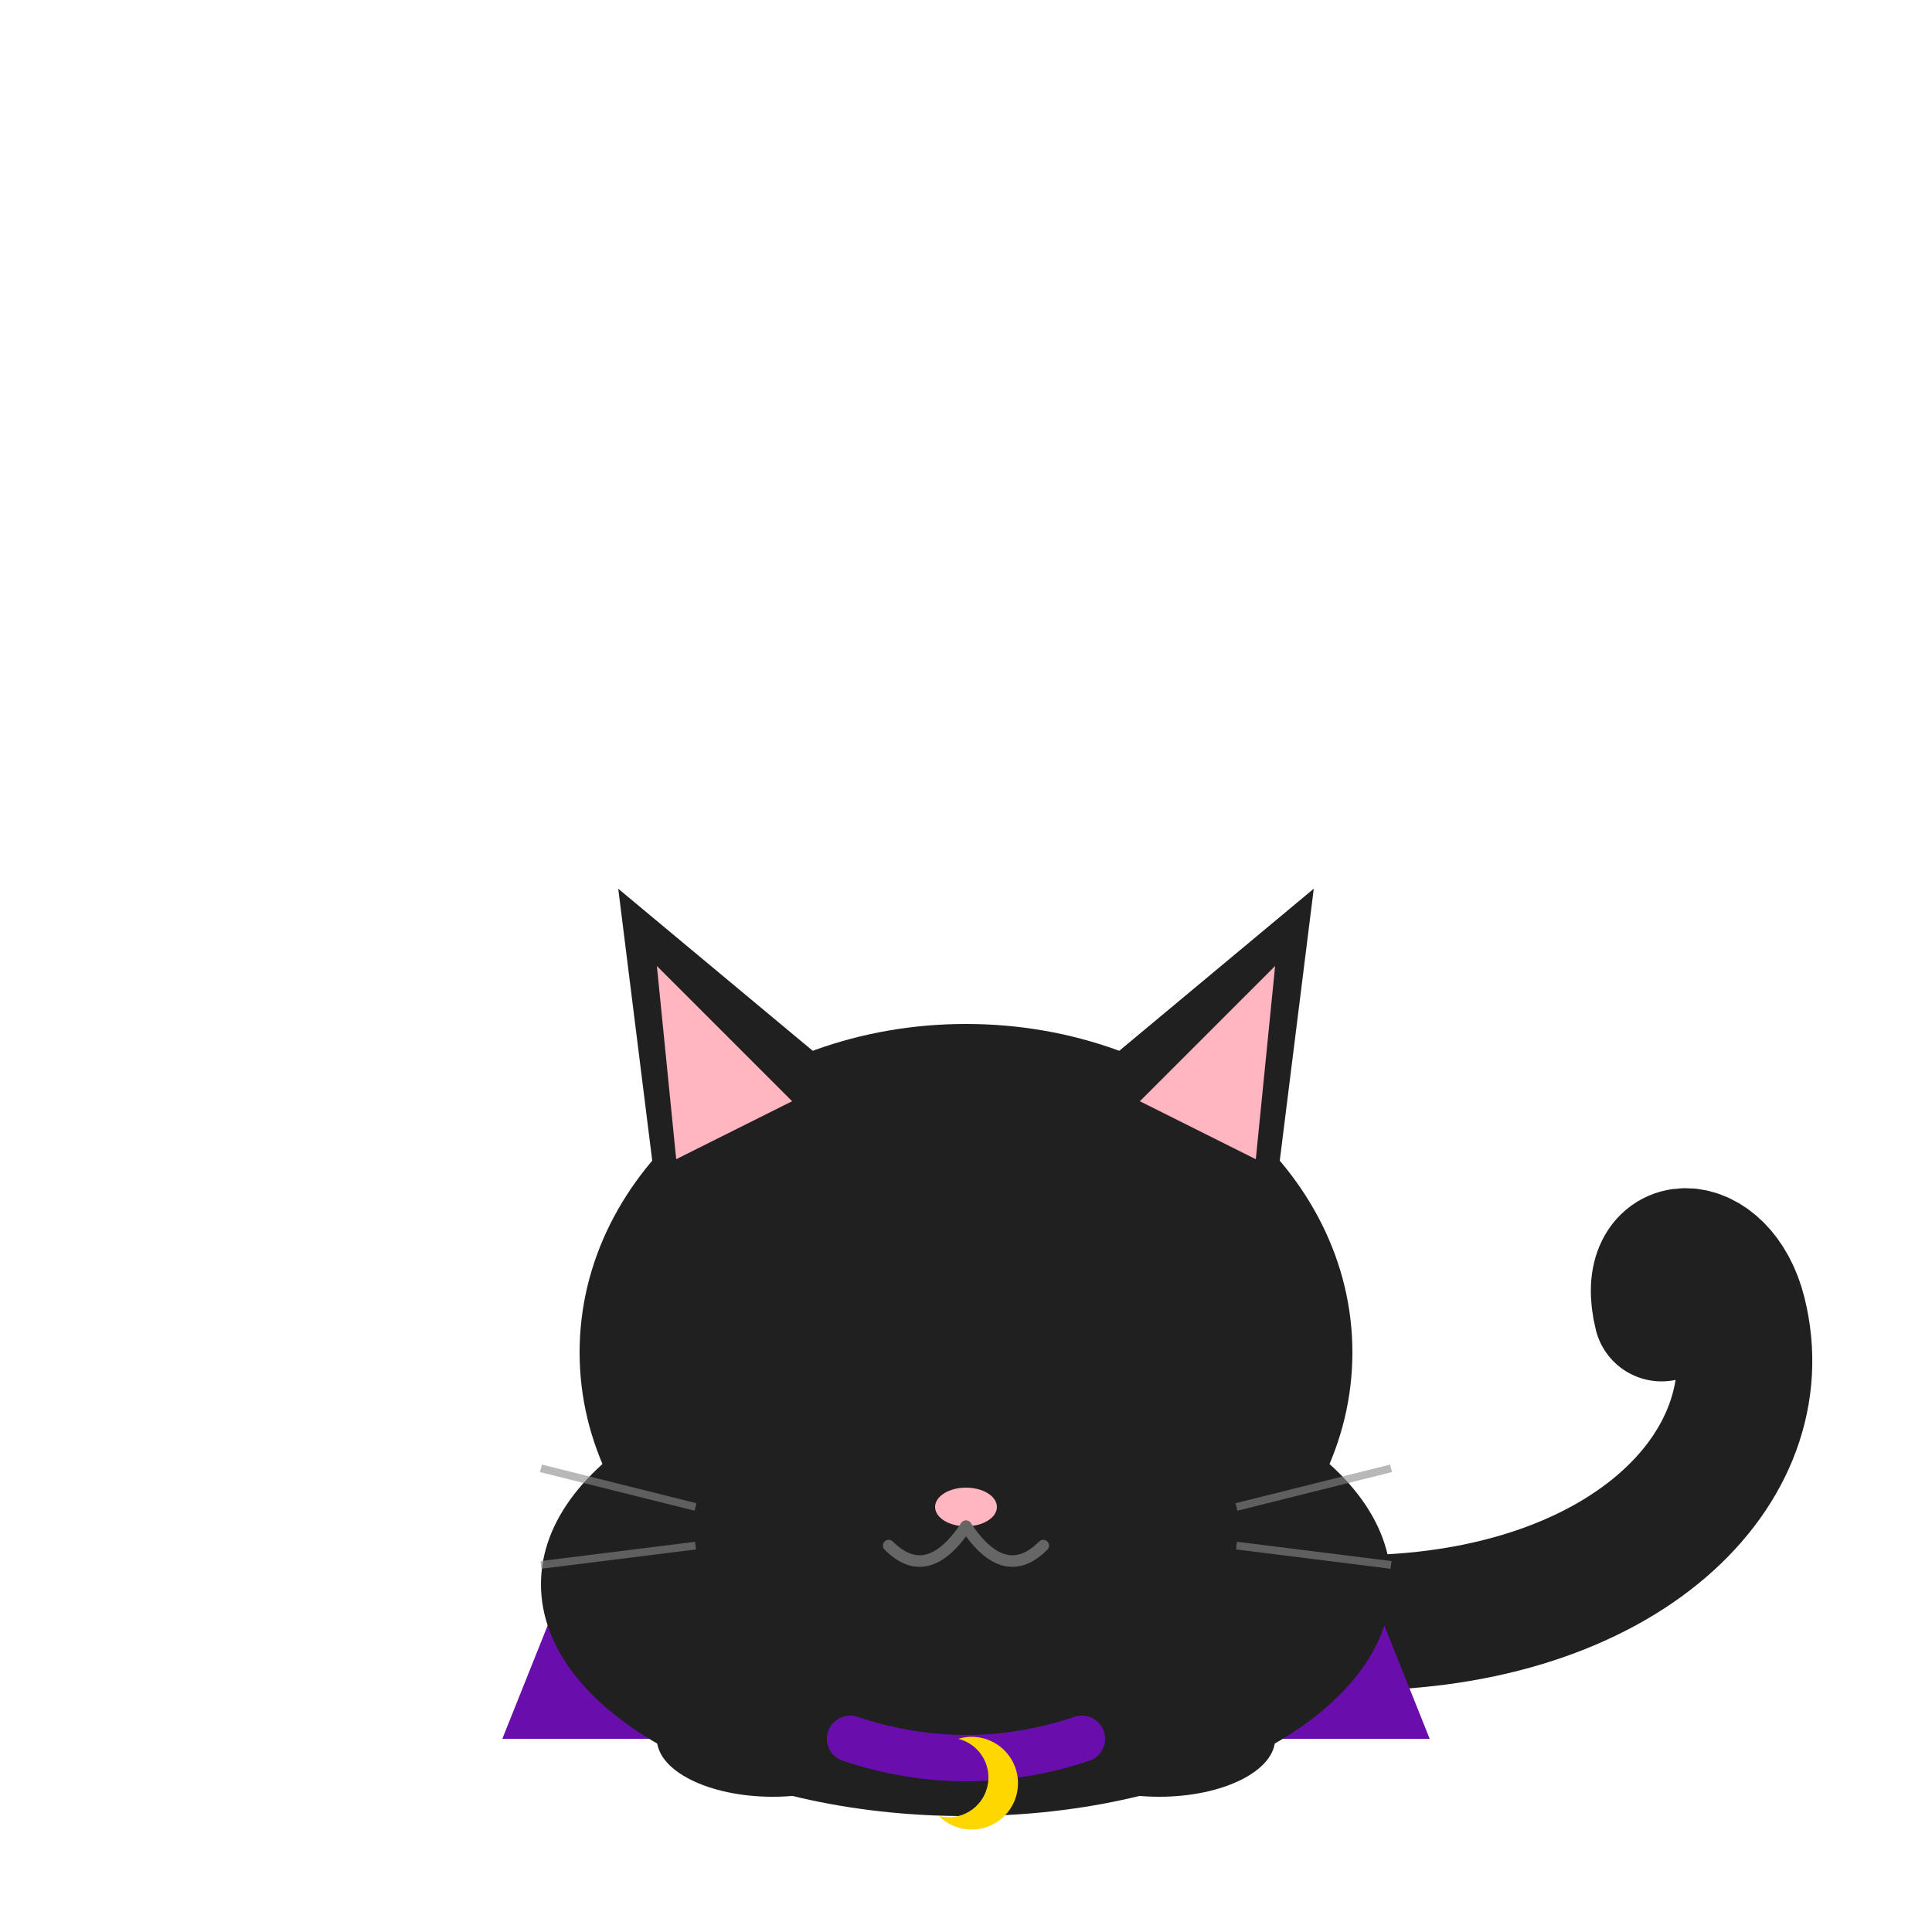
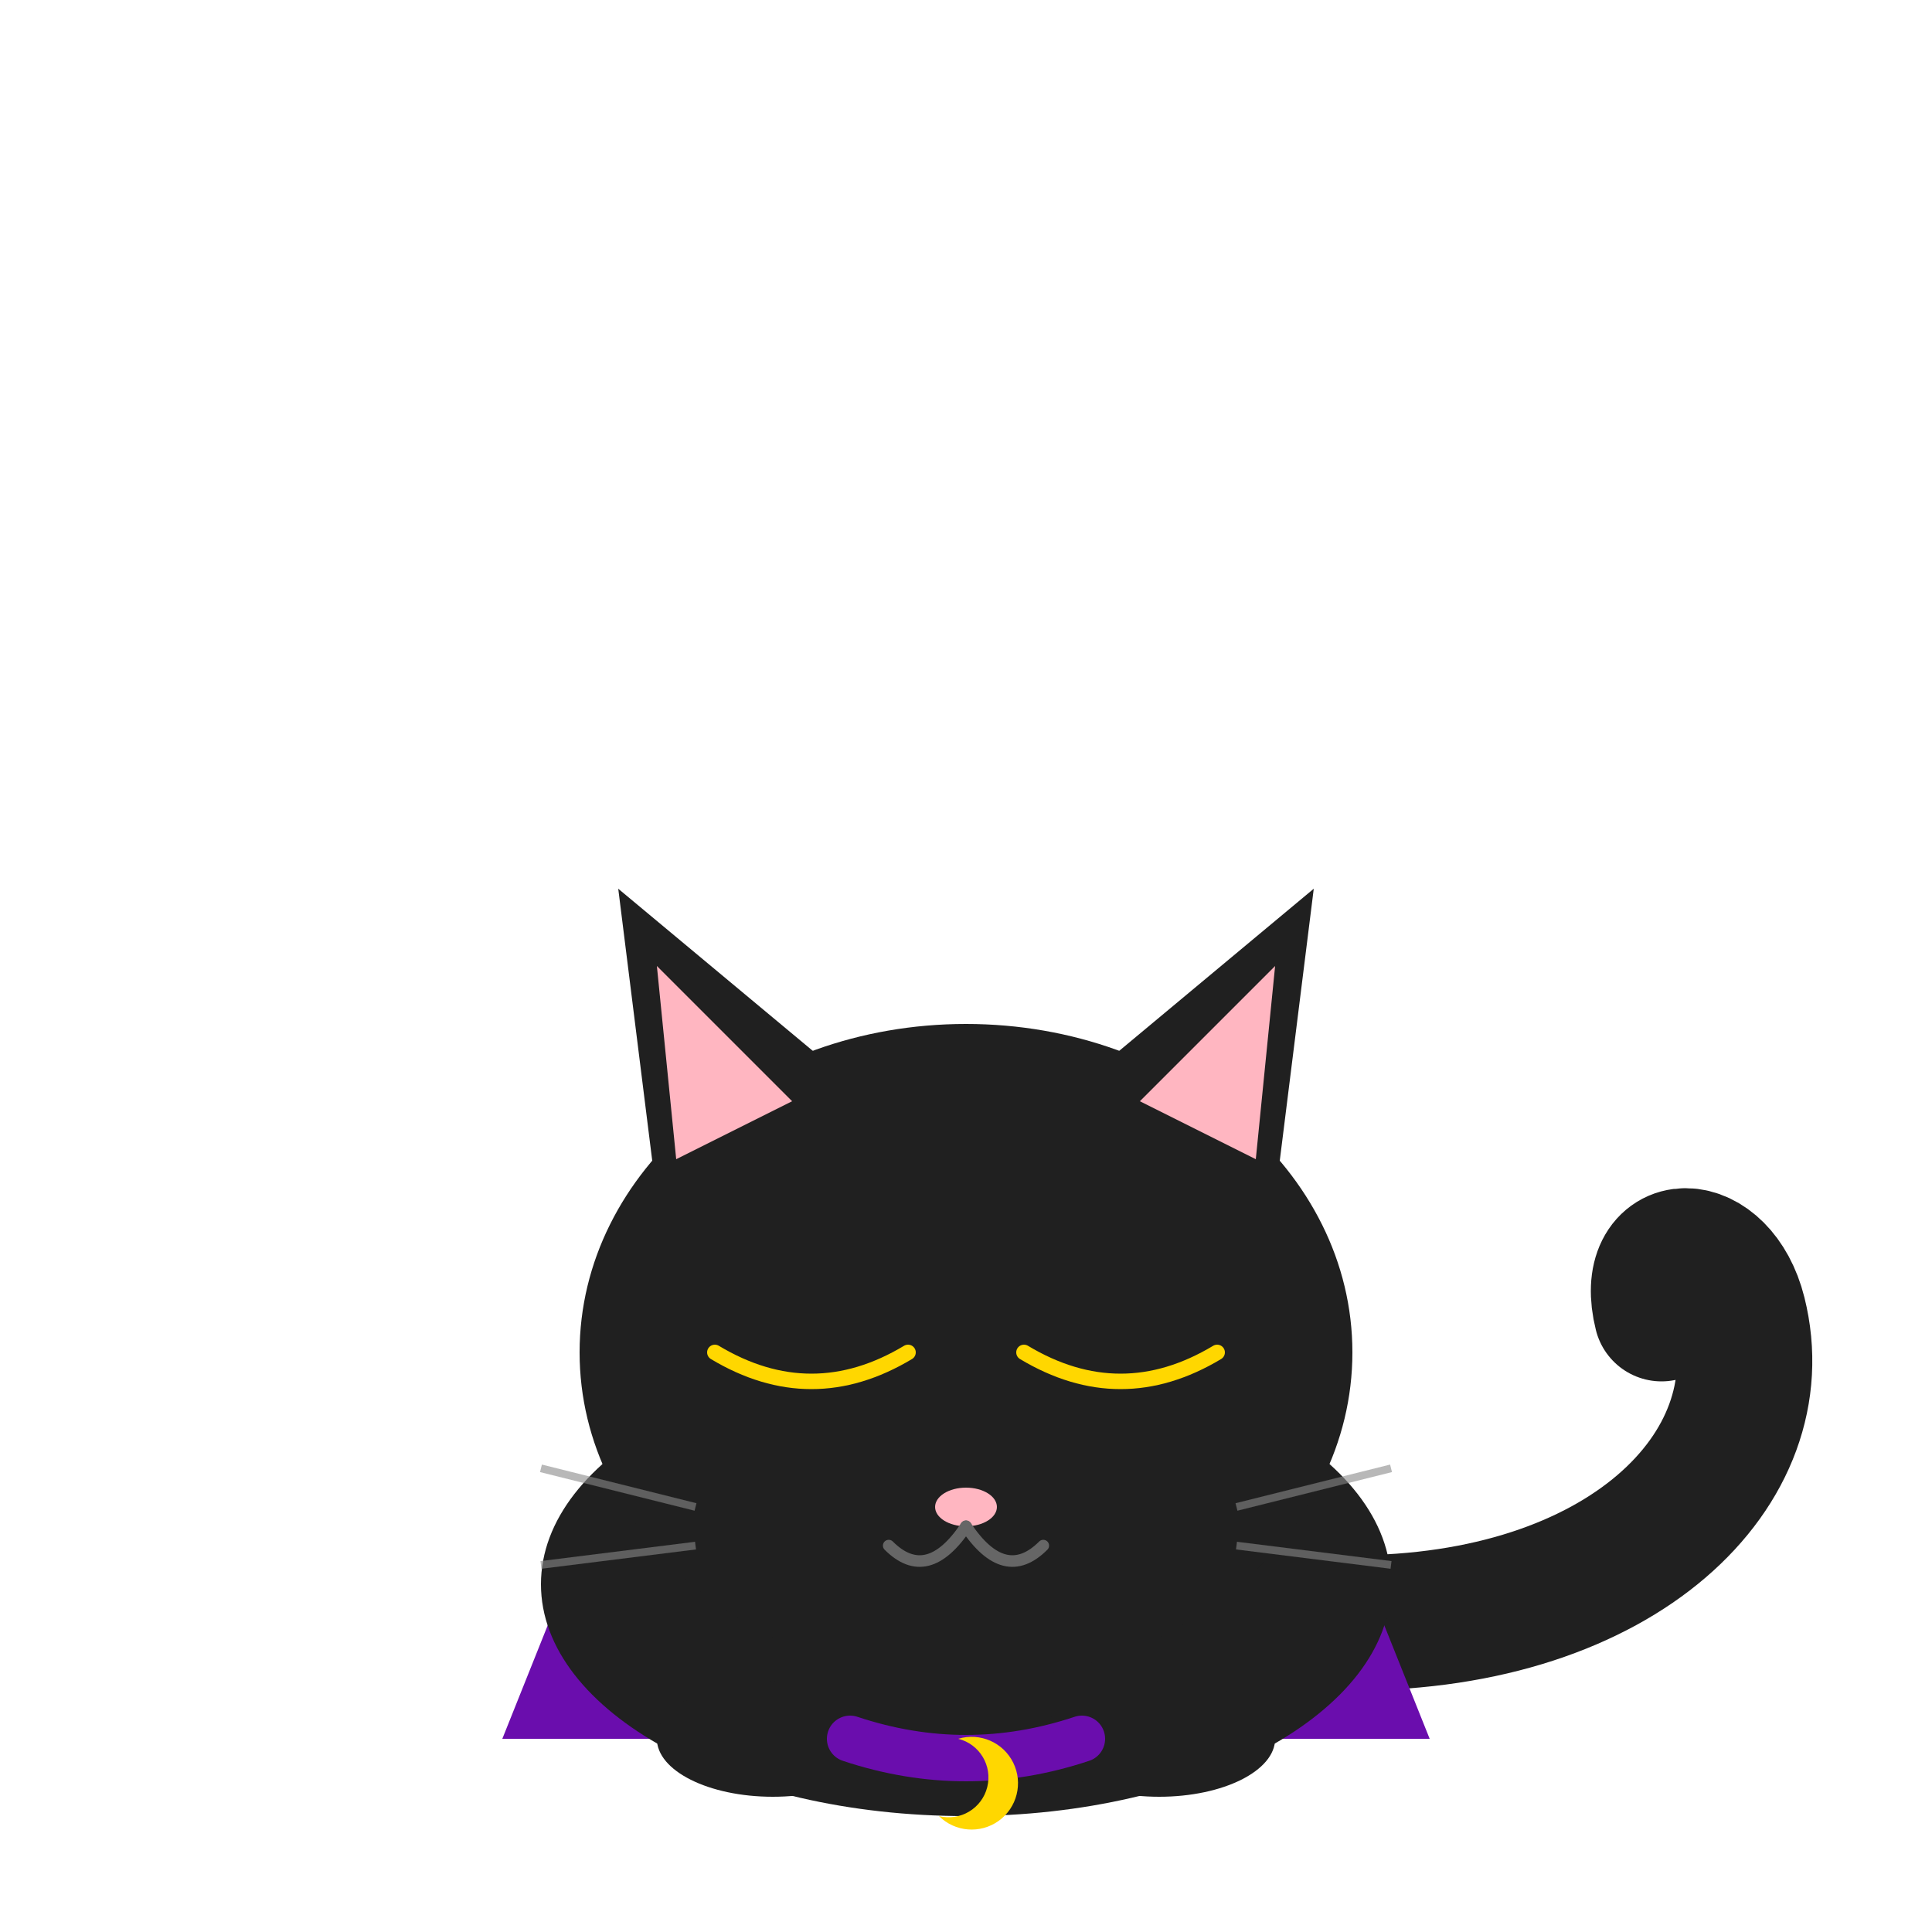
<svg xmlns="http://www.w3.org/2000/svg" viewBox="0 0 500 500" class="w-full h-full max-w-[500px]" style="opacity: 1;">
  <path d="M350 420 C 420 420, 460 380, 450 340 C 445 320, 425 320, 430 340" fill="none" stroke="#202020" stroke-width="35" stroke-linecap="round" />
  <path d="M 150 400 Q 250 350 350 400 L 370 450 L 130 450 Z" fill="#6a0dad" />
  <ellipse cx="250" cy="410" rx="110" ry="60" fill="#202020" />
  <g>
    <ellipse cx="200" cy="450" rx="30" ry="15" fill="#202020" />
    <ellipse cx="300" cy="450" rx="30" ry="15" fill="#202020" />
  </g>
  <g transform="translate(0, 130) rotate(0)" style="transition: transform 0.3s ease-out;">
    <ellipse cx="250" cy="220" rx="100" ry="85" fill="#202020" />
    <path d="M170 180 L 160 100 L 220 150 Z" fill="#202020" />
    <path d="M175 170 L 170 120 L 205 155 Z" fill="#ffb6c1" />
    <path d="M330 180 L 340 100 L 280 150 Z" fill="#202020" />
    <path d="M325 170 L 330 120 L 295 155 Z" fill="#ffb6c1" />
-     <g stroke="#202020" stroke-width="4" fill="none" stroke-linecap="round">
+     <g stroke="#FFD700" stroke-width="4" fill="none" stroke-linecap="round">
      <path d="M 185 220 Q 210 235 235 220" />
      <path d="M 265 220 Q 290 235 315 220" />
    </g>
    <ellipse cx="250" cy="260" rx="8" ry="5" fill="#ffb6c1" />
    <g>
      <path d="M250 265 Q 240 280 230 270" stroke="#666" stroke-width="3" fill="none" stroke-linecap="round" />
      <path d="M250 265 Q 260 280 270 270" stroke="#666" stroke-width="3" fill="none" stroke-linecap="round" />
    </g>
    <g stroke="#888" stroke-width="2" opacity="0.6">
      <line x1="180" y1="260" x2="140" y2="250" />
      <line x1="180" y1="270" x2="140" y2="275" />
      <line x1="320" y1="260" x2="360" y2="250" />
      <line x1="320" y1="270" x2="360" y2="275" />
    </g>
  </g>
  <g transform="translate(0, 5)">
    <path d="M 220 445 Q 250 455 280 445" stroke="#6a0dad" stroke-width="12" fill="none" stroke-linecap="round" />
    <path d="M 250 445 A 12 12 0 1 1 245 465 A 10 10 0 1 0 250 445" fill="#FFD700" transform="translate(-2, 0)" />
  </g>
</svg>
